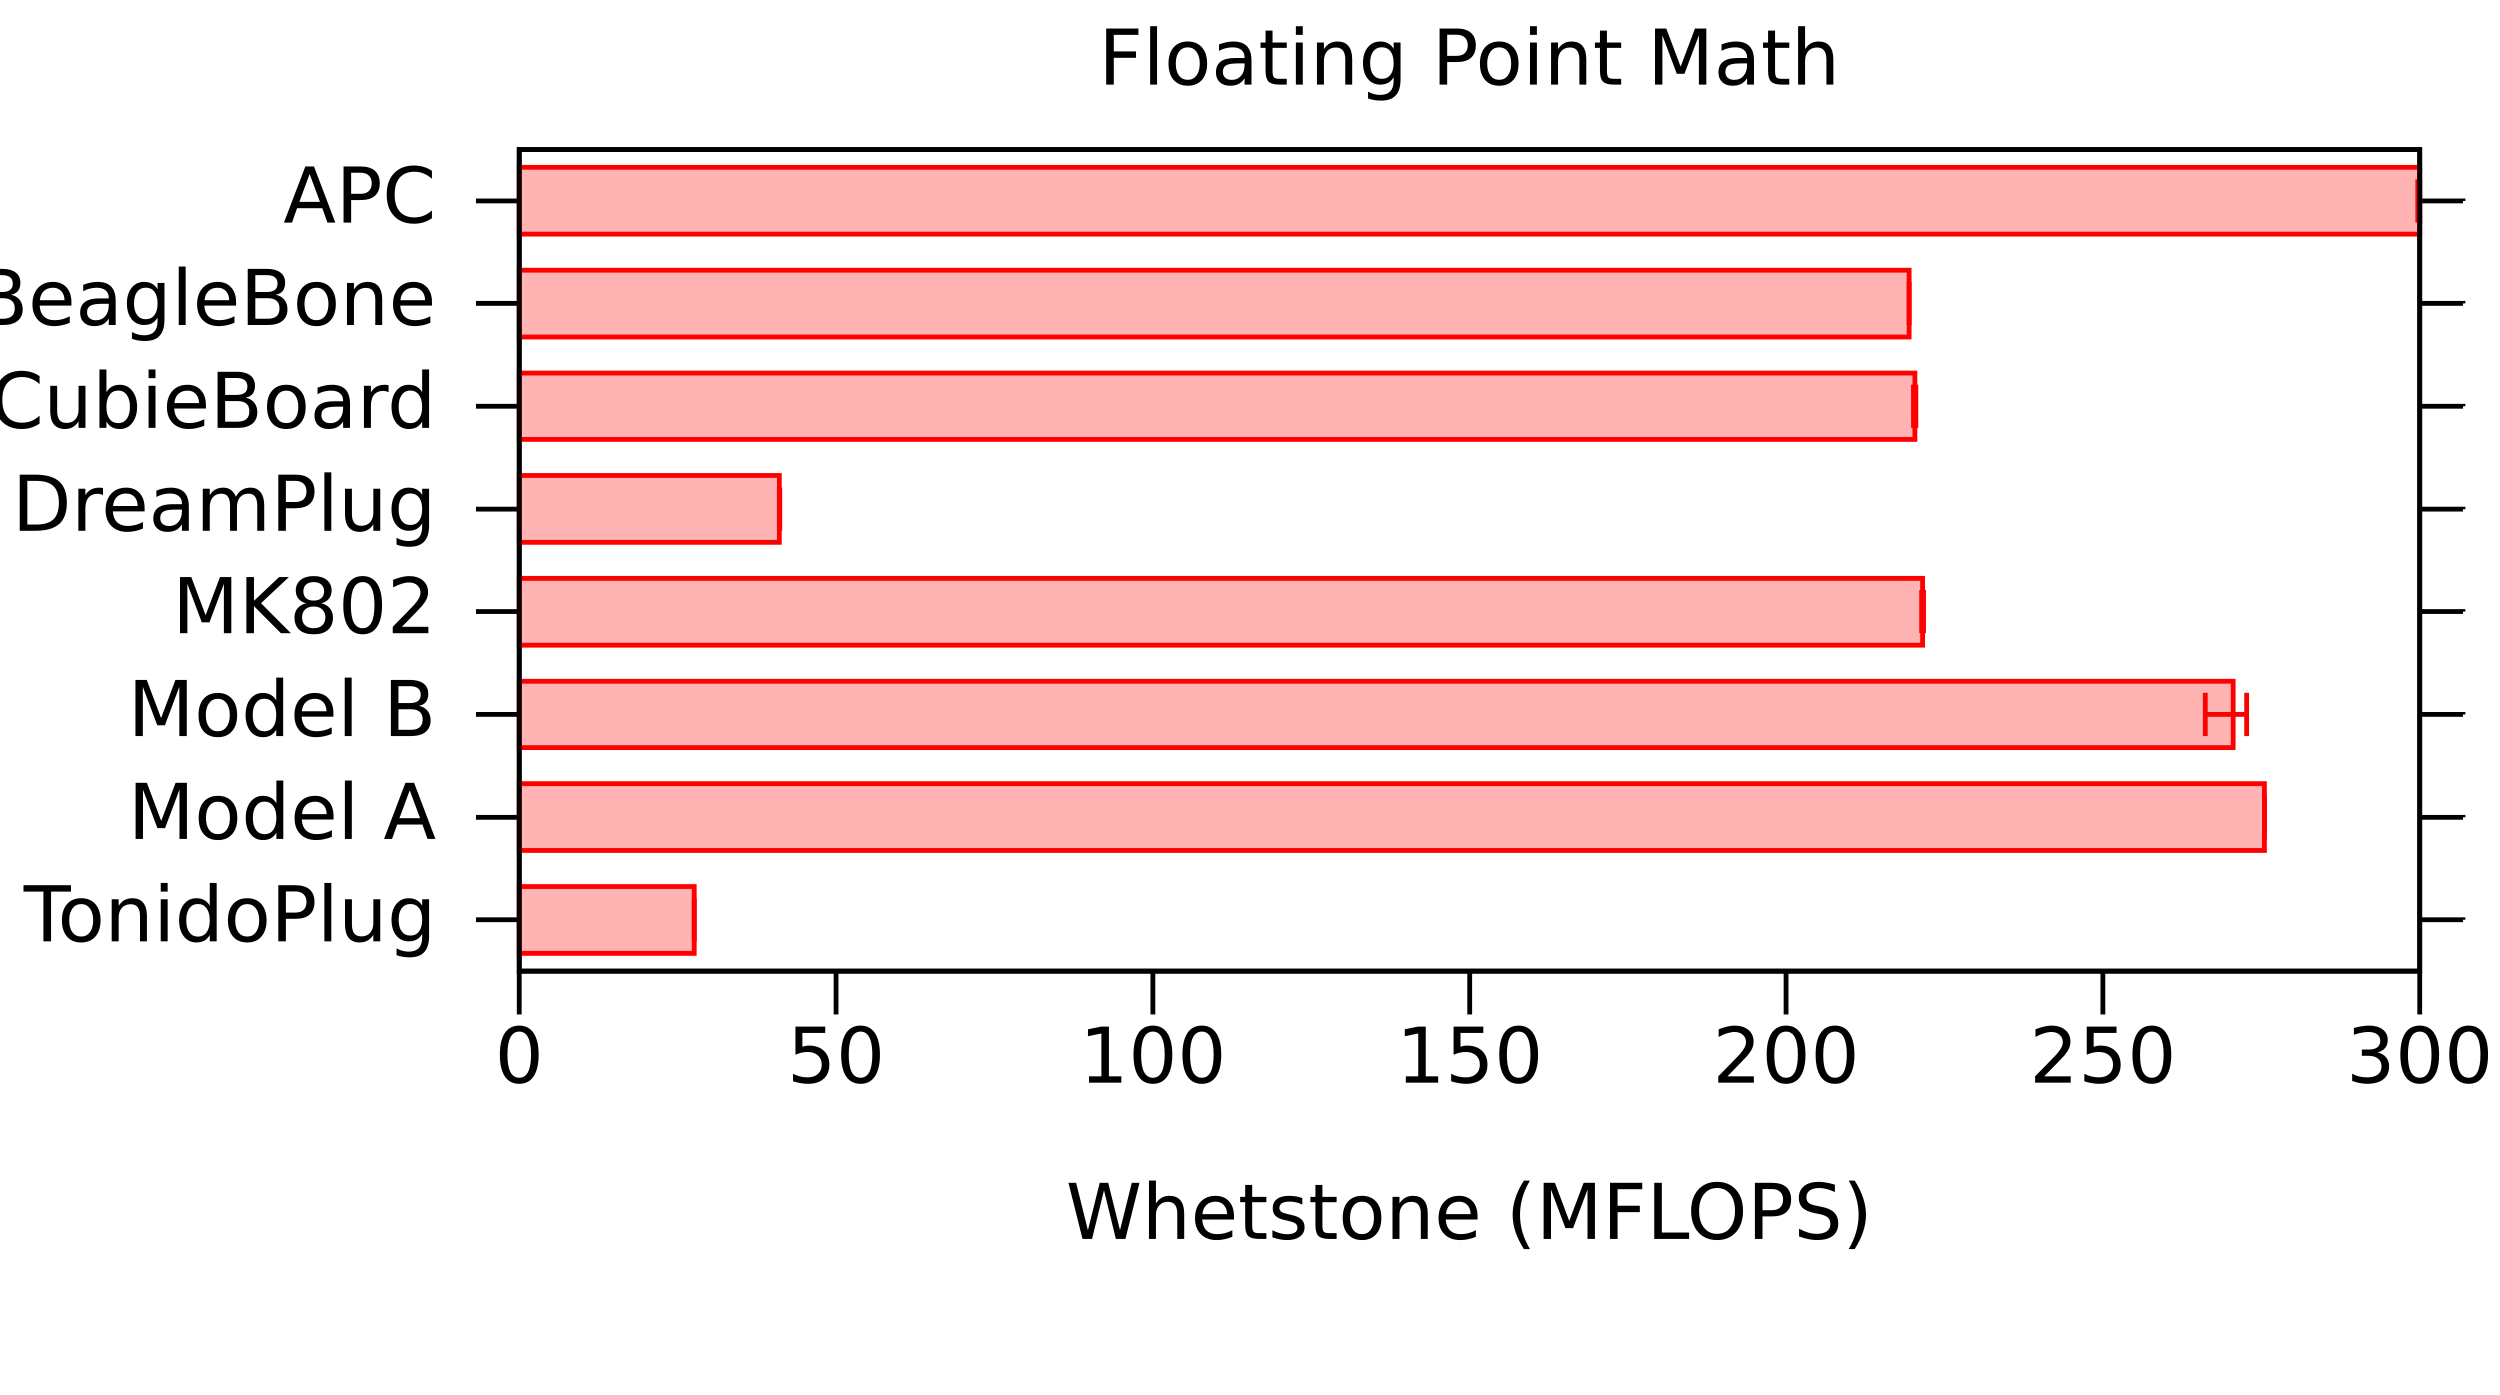
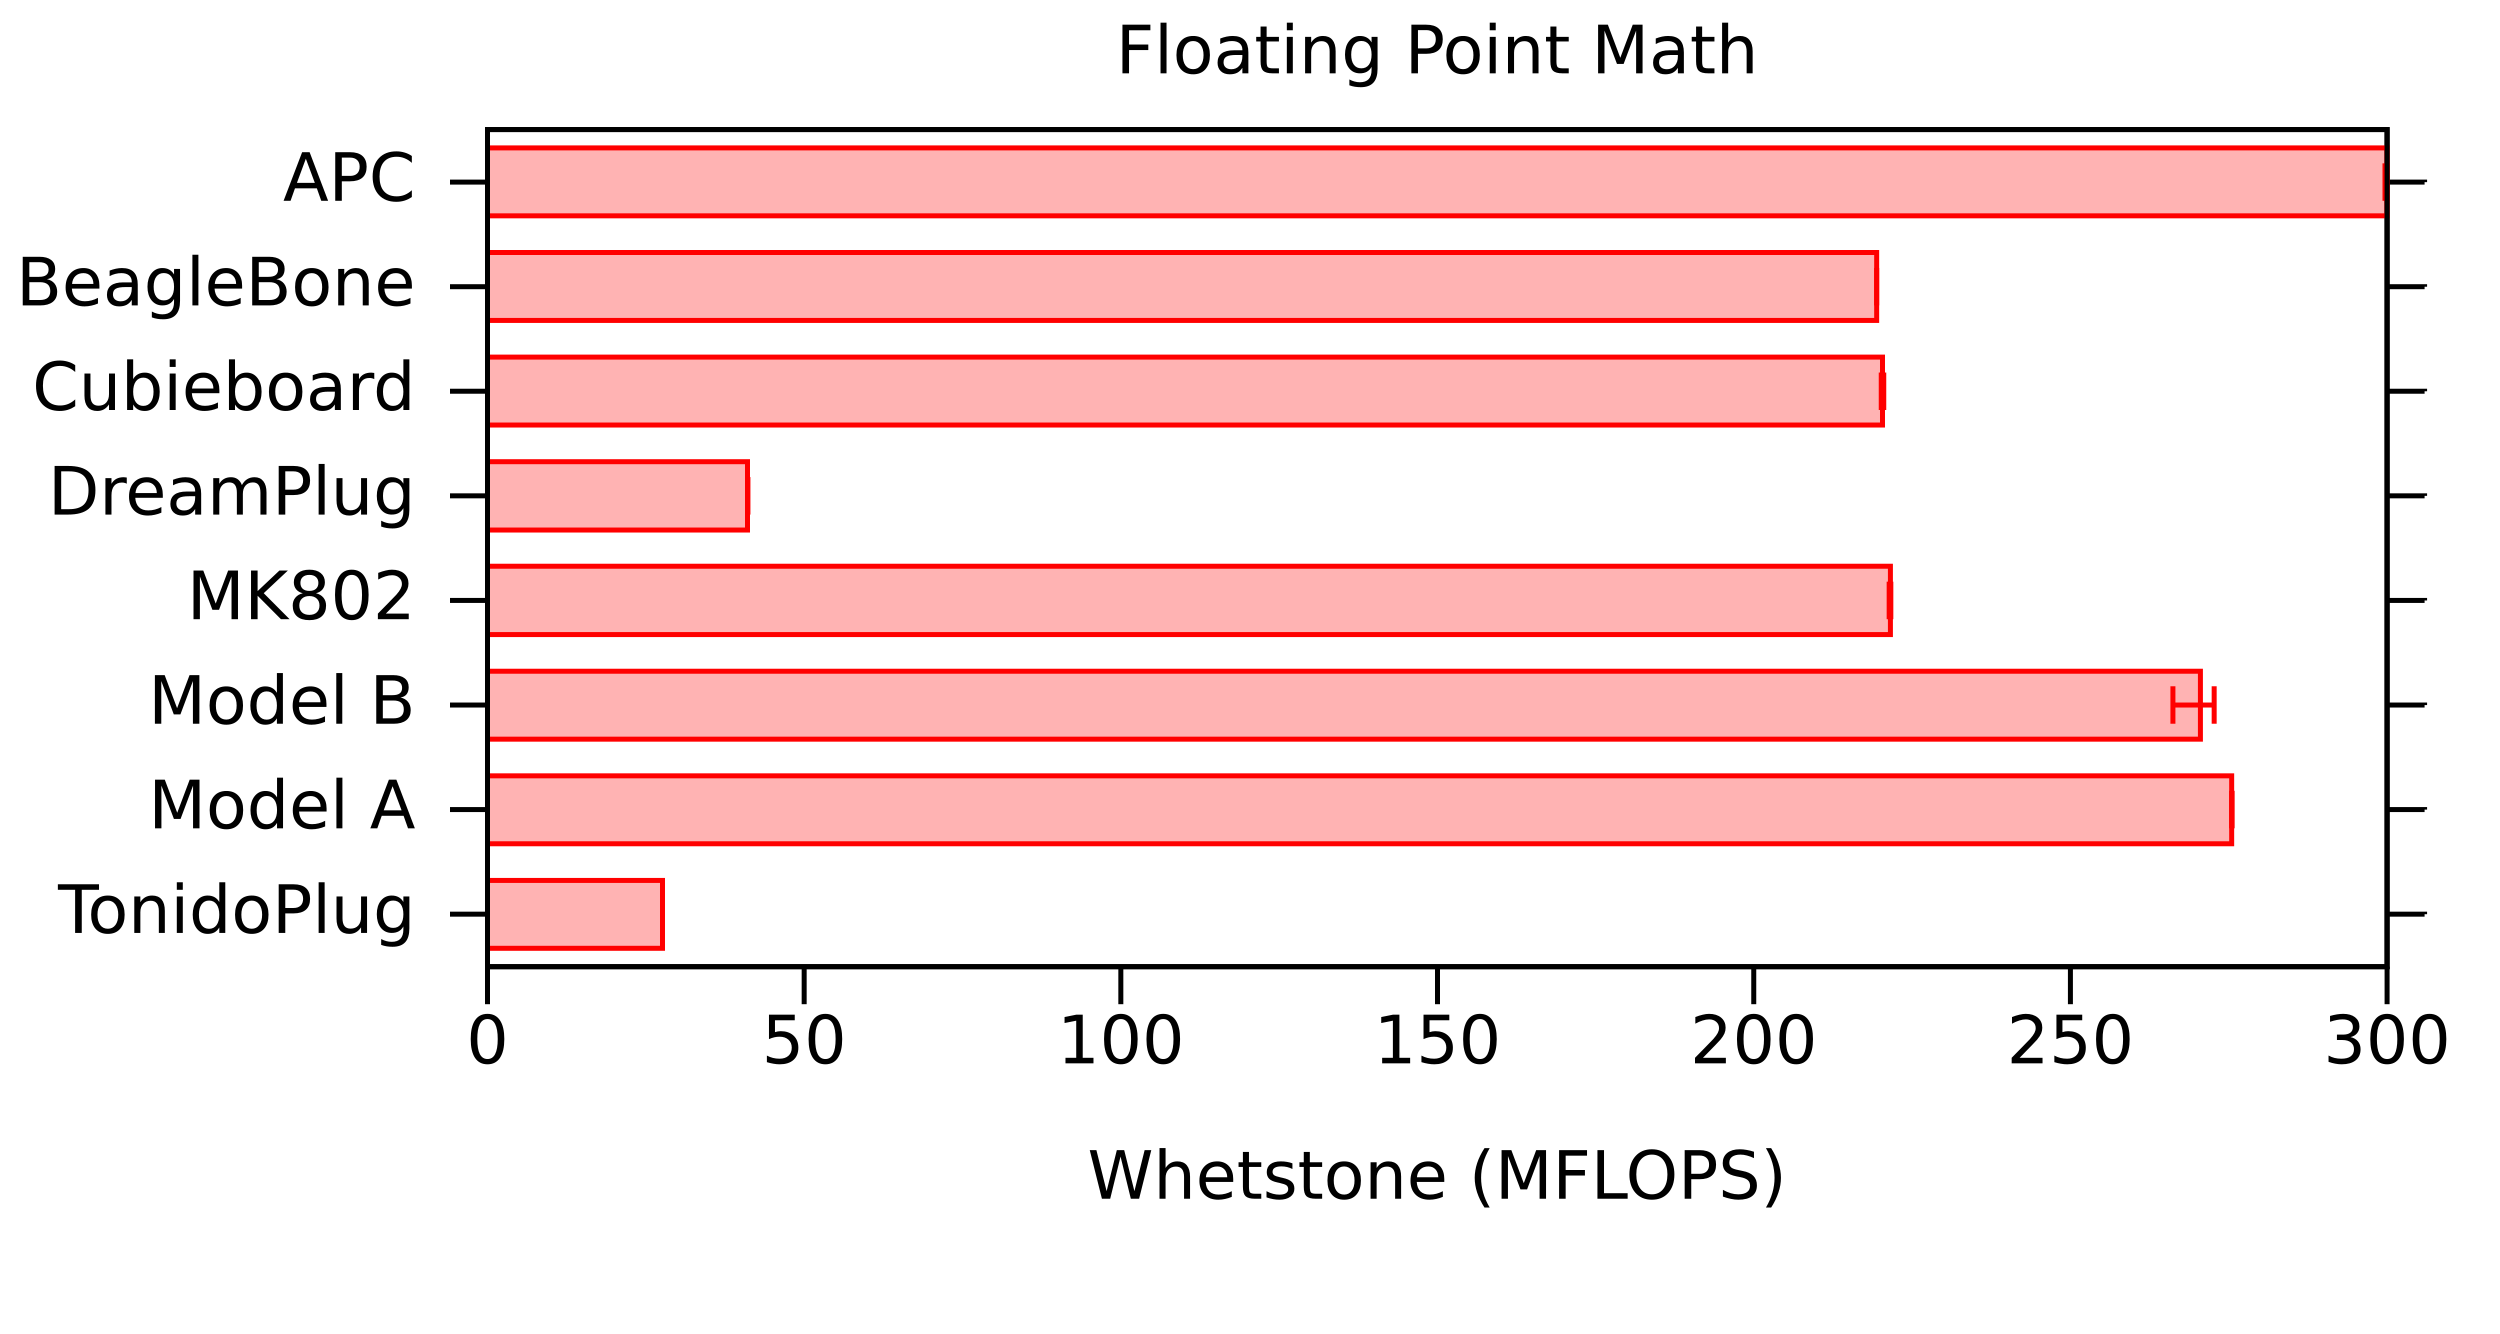
- <svg xmlns="http://www.w3.org/2000/svg" xmlns:xlink="http://www.w3.org/1999/xlink" width="520" height="290" viewBox="-520 0 520 290">
+ <svg xmlns="http://www.w3.org/2000/svg" xmlns:xlink="http://www.w3.org/1999/xlink" width="600" height="320" viewBox="-600 0 600 320">
  <g id="gnuplot_canvas" transform="rotate(90 0 0)">
-     <rect x="0" y="0" width="290" height="520" fill="none" />
+     <rect x="0" y="0" width="320" height="600" fill="none" />
    <defs>
      <circle id="gpDot" r="0.5" stroke-width="0.5" />
      <path id="gpPt0" stroke-width="0.222" stroke="currentColor" d="M-1,0 h2 M0,-1 v2" />
      <path id="gpPt1" stroke-width="0.222" stroke="currentColor" d="M-1,-1 L1,1 M1,-1 L-1,1" />
      <path id="gpPt2" stroke-width="0.222" stroke="currentColor" d="M-1,0 L1,0 M0,-1 L0,1 M-1,-1 L1,1 M-1,1 L1,-1" />
      <rect id="gpPt3" stroke-width="0.222" stroke="currentColor" x="-1" y="-1" width="2" height="2" />
      <rect id="gpPt4" stroke-width="0.222" stroke="currentColor" fill="currentColor" x="-1" y="-1" width="2" height="2" />
      <circle id="gpPt5" stroke-width="0.222" stroke="currentColor" cx="0" cy="0" r="1" />
      <use xlink:href="#gpPt5" id="gpPt6" fill="currentColor" stroke="none" />
      <path id="gpPt7" stroke-width="0.222" stroke="currentColor" d="M0,-1.33 L-1.33,0.67 L1.33,0.67 z" />
      <use xlink:href="#gpPt7" id="gpPt8" fill="currentColor" stroke="none" />
      <use xlink:href="#gpPt7" id="gpPt9" stroke="currentColor" transform="rotate(180)" />
      <use xlink:href="#gpPt9" id="gpPt10" fill="currentColor" stroke="none" />
      <use xlink:href="#gpPt3" id="gpPt11" stroke="currentColor" transform="rotate(45)" />
      <use xlink:href="#gpPt11" id="gpPt12" fill="currentColor" stroke="none" />
    </defs>
-     <g style="fill:none; color:white; stroke:currentColor; stroke-width:1.00; stroke-linecap:butt; stroke-linejoin:miter">
+     <g style="fill:none; color:white; stroke:currentColor; stroke-width:1.20; stroke-linecap:butt; stroke-linejoin:miter">
</g>
-     <g style="fill:none; color:black; stroke:currentColor; stroke-width:1.00; stroke-linecap:butt; stroke-linejoin:miter">
-       <path d="M41.8,412.0 L41.8,421.0 M41.8,16.7 L41.8,7.7  h0.01" />
-       <g transform="translate(46.3,429.3) rotate(270)" style="stroke:none; fill:black; font-family:Bitstream Vera Sans; font-size:12.00pt; text-anchor:end">
+     <g style="fill:none; color:black; stroke:currentColor; stroke-width:1.20; stroke-linecap:butt; stroke-linejoin:miter">
+       <path d="M43.7,483.0 L43.7,492.0 M43.7,27.1 L43.7,18.1  h0.01" />
+       <g transform="translate(48.2,500.3) rotate(270)" style="stroke:none; fill:black; font-family:Bitstream Vera Sans; font-size:12.00pt; text-anchor:end">
        <text>APC</text>
      </g>
-       <path d="M63.1,412.0 L63.1,421.0 M63.1,16.7 L63.1,7.7  h0.01" />
-       <g transform="translate(67.6,429.3) rotate(270)" style="stroke:none; fill:black; font-family:Bitstream Vera Sans; font-size:12.00pt; text-anchor:end">
+       <path d="M68.8,483.0 L68.8,492.0 M68.8,27.1 L68.8,18.1  h0.01" />
+       <g transform="translate(73.3,500.3) rotate(270)" style="stroke:none; fill:black; font-family:Bitstream Vera Sans; font-size:12.00pt; text-anchor:end">
        <text>BeagleBone</text>
      </g>
-       <path d="M84.5,412.0 L84.5,421.0 M84.5,16.7 L84.5,7.7  h0.01" />
-       <g transform="translate(89.0,429.3) rotate(270)" style="stroke:none; fill:black; font-family:Bitstream Vera Sans; font-size:12.00pt; text-anchor:end">
-         <text>CubieBoard</text>
+       <path d="M93.9,483.0 L93.9,492.0 M93.9,27.1 L93.9,18.1  h0.01" />
+       <g transform="translate(98.4,500.3) rotate(270)" style="stroke:none; fill:black; font-family:Bitstream Vera Sans; font-size:12.00pt; text-anchor:end">
+         <text>Cubieboard</text>
      </g>
-       <path d="M105.9,412.0 L105.9,421.0 M105.9,16.7 L105.9,7.7  h0.01" />
-       <g transform="translate(110.4,429.3) rotate(270)" style="stroke:none; fill:black; font-family:Bitstream Vera Sans; font-size:12.00pt; text-anchor:end">
+       <path d="M119.0,483.0 L119.0,492.0 M119.0,27.1 L119.0,18.1  h0.01" />
+       <g transform="translate(123.5,500.3) rotate(270)" style="stroke:none; fill:black; font-family:Bitstream Vera Sans; font-size:12.00pt; text-anchor:end">
        <text>DreamPlug</text>
      </g>
-       <path d="M127.2,412.0 L127.2,421.0 M127.2,16.7 L127.2,7.7  h0.01" />
-       <g transform="translate(131.7,429.3) rotate(270)" style="stroke:none; fill:black; font-family:Bitstream Vera Sans; font-size:12.00pt; text-anchor:end">
+       <path d="M144.1,483.0 L144.1,492.0 M144.1,27.1 L144.1,18.1  h0.01" />
+       <g transform="translate(148.6,500.3) rotate(270)" style="stroke:none; fill:black; font-family:Bitstream Vera Sans; font-size:12.00pt; text-anchor:end">
        <text>MK802</text>
      </g>
-       <path d="M148.6,412.0 L148.6,421.0 M148.6,16.7 L148.6,7.7  h0.01" />
-       <g transform="translate(153.1,429.3) rotate(270)" style="stroke:none; fill:black; font-family:Bitstream Vera Sans; font-size:12.00pt; text-anchor:end">
+       <path d="M169.2,483.0 L169.2,492.0 M169.2,27.1 L169.2,18.1  h0.01" />
+       <g transform="translate(173.7,500.3) rotate(270)" style="stroke:none; fill:black; font-family:Bitstream Vera Sans; font-size:12.00pt; text-anchor:end">
        <text>Model B</text>
      </g>
-       <path d="M170.0,412.0 L170.0,421.0 M170.0,16.7 L170.0,7.7  h0.01" />
-       <g transform="translate(174.5,429.3) rotate(270)" style="stroke:none; fill:black; font-family:Bitstream Vera Sans; font-size:12.00pt; text-anchor:end">
+       <path d="M194.3,483.0 L194.3,492.0 M194.3,27.1 L194.3,18.1  h0.01" />
+       <g transform="translate(198.8,500.3) rotate(270)" style="stroke:none; fill:black; font-family:Bitstream Vera Sans; font-size:12.00pt; text-anchor:end">
        <text>Model A</text>
      </g>
-       <path d="M191.3,412.0 L191.3,421.0 M191.3,16.7 L191.3,7.7  h0.01" />
-       <g transform="translate(195.8,429.3) rotate(270)" style="stroke:none; fill:black; font-family:Bitstream Vera Sans; font-size:12.00pt; text-anchor:end">
+       <path d="M219.4,483.0 L219.4,492.0 M219.4,27.1 L219.4,18.1  h0.01" />
+       <g transform="translate(223.9,500.3) rotate(270)" style="stroke:none; fill:black; font-family:Bitstream Vera Sans; font-size:12.00pt; text-anchor:end">
        <text>TonidoPlug</text>
      </g>
-       <path d="M202.0,412.0 L211.0,412.0  h0.01" />
-       <g transform="translate(225.2,412.0) rotate(270)" style="stroke:none; fill:black; font-family:Bitstream Vera Sans; font-size:12.00pt; text-anchor:middle">
+       <path d="M232.0,483.0 L241.0,483.0  h0.01" />
+       <g transform="translate(255.2,483.0) rotate(270)" style="stroke:none; fill:black; font-family:Bitstream Vera Sans; font-size:12.00pt; text-anchor:middle">
        <text> 0</text>
      </g>
-       <path d="M202.0,346.1 L211.0,346.1  h0.01" />
-       <g transform="translate(225.2,346.1) rotate(270)" style="stroke:none; fill:black; font-family:Bitstream Vera Sans; font-size:12.00pt; text-anchor:middle">
+       <path d="M232.0,407.0 L241.0,407.0  h0.01" />
+       <g transform="translate(255.2,407.0) rotate(270)" style="stroke:none; fill:black; font-family:Bitstream Vera Sans; font-size:12.00pt; text-anchor:middle">
        <text> 50</text>
      </g>
-       <path d="M202.0,280.2 L211.0,280.2  h0.01" />
-       <g transform="translate(225.2,280.2) rotate(270)" style="stroke:none; fill:black; font-family:Bitstream Vera Sans; font-size:12.00pt; text-anchor:middle">
+       <path d="M232.0,331.0 L241.0,331.0  h0.01" />
+       <g transform="translate(255.2,331.0) rotate(270)" style="stroke:none; fill:black; font-family:Bitstream Vera Sans; font-size:12.00pt; text-anchor:middle">
        <text> 100</text>
      </g>
-       <path d="M202.0,214.3 L211.0,214.3  h0.01" />
-       <g transform="translate(225.2,214.3) rotate(270)" style="stroke:none; fill:black; font-family:Bitstream Vera Sans; font-size:12.00pt; text-anchor:middle">
+       <path d="M232.0,255.0 L241.0,255.0  h0.01" />
+       <g transform="translate(255.2,255.0) rotate(270)" style="stroke:none; fill:black; font-family:Bitstream Vera Sans; font-size:12.00pt; text-anchor:middle">
        <text> 150</text>
      </g>
-       <path d="M202.0,148.5 L211.0,148.5  h0.01" />
-       <g transform="translate(225.2,148.5) rotate(270)" style="stroke:none; fill:black; font-family:Bitstream Vera Sans; font-size:12.00pt; text-anchor:middle">
+       <path d="M232.0,179.1 L241.0,179.1  h0.01" />
+       <g transform="translate(255.2,179.1) rotate(270)" style="stroke:none; fill:black; font-family:Bitstream Vera Sans; font-size:12.00pt; text-anchor:middle">
        <text> 200</text>
      </g>
-       <path d="M202.0,82.6 L211.0,82.6  h0.01" />
-       <g transform="translate(225.2,82.6) rotate(270)" style="stroke:none; fill:black; font-family:Bitstream Vera Sans; font-size:12.00pt; text-anchor:middle">
+       <path d="M232.0,103.1 L241.0,103.1  h0.01" />
+       <g transform="translate(255.2,103.1) rotate(270)" style="stroke:none; fill:black; font-family:Bitstream Vera Sans; font-size:12.00pt; text-anchor:middle">
        <text> 250</text>
      </g>
-       <path d="M202.0,16.7 L211.0,16.7  h0.01" />
-       <g transform="translate(225.2,16.7) rotate(270)" style="stroke:none; fill:black; font-family:Bitstream Vera Sans; font-size:12.00pt; text-anchor:middle">
+       <path d="M232.0,27.1 L241.0,27.1  h0.01" />
+       <g transform="translate(255.2,27.1) rotate(270)" style="stroke:none; fill:black; font-family:Bitstream Vera Sans; font-size:12.00pt; text-anchor:middle">
        <text> 300</text>
      </g>
-       <path d="M31.1,16.7 L31.1,412.0 L202.0,412.0 L202.0,16.7 L31.1,16.7 Z  h0.01" />
-       <g transform="translate(17.6,214.4) rotate(270)" style="stroke:none; fill:black; font-family:Bitstream Vera Sans; font-size:12.00pt; text-anchor:middle">
+       <path d="M31.1,27.1 L31.1,483.0 L232.0,483.0 L232.0,27.1 L31.1,27.1 Z  h0.01" />
+       <g transform="translate(17.6,255.1) rotate(270)" style="stroke:none; fill:black; font-family:Bitstream Vera Sans; font-size:12.00pt; text-anchor:middle">
        <text>Floating Point Math</text>
      </g>
-       <g transform="translate(257.7,214.4) rotate(270)" style="stroke:none; fill:black; font-family:Bitstream Vera Sans; font-size:12.00pt; text-anchor:middle">
+       <g transform="translate(287.7,255.1) rotate(270)" style="stroke:none; fill:black; font-family:Bitstream Vera Sans; font-size:12.00pt; text-anchor:middle">
        <text>Whetstone (MFLOPS)</text>
      </g>
    </g>
    <g id="gnuplot_plot_1">
-       <g style="fill:none; color:red; stroke:currentColor; stroke-width:1.00; stroke-linecap:butt; stroke-linejoin:miter">
+       <g style="fill:none; color:red; stroke:currentColor; stroke-width:1.20; stroke-linecap:butt; stroke-linejoin:miter">
        <g style="stroke:none; shape-rendering:crispEdges">
-           <polygon fill="currentColor" fill-opacity="0.3" points="34.8,412.0 48.8,412.0 48.8,16.6 34.8,16.6 " />
+           <polygon fill="currentColor" fill-opacity="0.3" points="35.5,483.0 51.9,483.0 51.9,27.0 35.5,27.0 " />
        </g>
-         <path d="M34.8,412.0 L34.8,16.7 L48.7,16.7 L48.7,412.0 L34.8,412.0 Z  h0.01" />
+         <path d="M35.5,483.0 L35.5,27.1 L51.8,27.1 L51.8,483.0 L35.5,483.0 Z  h0.01" />
        <g style="stroke:none; shape-rendering:crispEdges">
-           <polygon fill="currentColor" fill-opacity="0.3" points="56.2,412.0 70.2,412.0 70.2,122.8 56.2,122.8 " />
+           <polygon fill="currentColor" fill-opacity="0.3" points="60.6,483.0 77.0,483.0 77.0,149.5 60.6,149.5 " />
        </g>
-         <path d="M56.2,412.0 L56.2,122.9 L70.1,122.9 L70.1,412.0 L56.2,412.0 Z  h0.01" />
+         <path d="M60.6,483.0 L60.6,149.6 L76.9,149.6 L76.9,483.0 L60.6,483.0 Z  h0.01" />
        <g style="stroke:none; shape-rendering:crispEdges">
-           <polygon fill="currentColor" fill-opacity="0.3" points="77.6,412.0 91.5,412.0 91.5,121.6 77.6,121.6 " />
+           <polygon fill="currentColor" fill-opacity="0.3" points="85.7,483.0 102.1,483.0 102.1,148.1 85.7,148.1 " />
        </g>
-         <path d="M77.6,412.0 L77.6,121.7 L91.4,121.7 L91.4,412.0 L77.6,412.0 Z  h0.01" />
+         <path d="M85.7,483.0 L85.7,148.2 L102.0,148.2 L102.0,483.0 L85.7,483.0 Z  h0.01" />
        <g style="stroke:none; shape-rendering:crispEdges">
-           <polygon fill="currentColor" fill-opacity="0.3" points="98.9,412.0 112.9,412.0 112.9,357.8 98.9,357.8 " />
+           <polygon fill="currentColor" fill-opacity="0.3" points="110.8,483.0 127.3,483.0 127.3,420.5 110.8,420.5 " />
        </g>
-         <path d="M98.9,412.0 L98.9,357.9 L112.8,357.9 L112.8,412.0 L98.9,412.0 Z  h0.01" />
+         <path d="M110.8,483.0 L110.8,420.6 L127.2,420.6 L127.2,483.0 L110.8,483.0 Z  h0.01" />
        <g style="stroke:none; shape-rendering:crispEdges">
-           <polygon fill="currentColor" fill-opacity="0.3" points="120.3,412.0 134.3,412.0 134.3,120.0 120.3,120.0 " />
+           <polygon fill="currentColor" fill-opacity="0.3" points="135.9,483.0 152.4,483.0 152.4,146.2 135.9,146.2 " />
        </g>
-         <path d="M120.3,412.0 L120.3,120.1 L134.2,120.1 L134.2,412.0 L120.3,412.0 Z  h0.01" />
+         <path d="M135.9,483.0 L135.9,146.3 L152.3,146.3 L152.3,483.0 L135.9,483.0 Z  h0.01" />
        <g style="stroke:none; shape-rendering:crispEdges">
-           <polygon fill="currentColor" fill-opacity="0.3" points="141.7,412.0 155.6,412.0 155.6,55.4 141.7,55.4 " />
+           <polygon fill="currentColor" fill-opacity="0.3" points="161.1,483.0 177.5,483.0 177.5,71.8 161.1,71.8 " />
        </g>
-         <path d="M141.7,412.0 L141.7,55.5 L155.5,55.5 L155.5,412.0 L141.7,412.0 Z  h0.01" />
+         <path d="M161.1,483.0 L161.1,71.9 L177.4,71.9 L177.4,483.0 L161.1,483.0 Z  h0.01" />
        <g style="stroke:none; shape-rendering:crispEdges">
-           <polygon fill="currentColor" fill-opacity="0.3" points="163.0,412.0 177.0,412.0 177.0,48.9 163.0,48.9 " />
+           <polygon fill="currentColor" fill-opacity="0.3" points="186.2,483.0 202.6,483.0 202.6,64.3 186.2,64.3 " />
        </g>
-         <path d="M163.0,412.0 L163.0,49.0 L176.9,49.0 L176.9,412.0 L163.0,412.0 Z  h0.01" />
+         <path d="M186.2,483.0 L186.2,64.4 L202.5,64.4 L202.5,483.0 L186.2,483.0 Z  h0.01" />
        <g style="stroke:none; shape-rendering:crispEdges">
-           <polygon fill="currentColor" fill-opacity="0.3" points="184.4,412.0 198.4,412.0 198.4,375.5 184.4,375.5 " />
+           <polygon fill="currentColor" fill-opacity="0.3" points="211.3,483.0 227.7,483.0 227.7,440.9 211.3,440.9 " />
        </g>
-         <path d="M184.4,412.0 L184.4,375.6 L198.3,375.6 L198.3,412.0 L184.4,412.0 Z  h0.01" />
-         <path d="M41.8,17.1 L41.8,16.7 M37.3,17.1 L46.3,17.1 M37.3,16.7 L46.3,16.7 M63.1,122.9 M58.6,122.9    L67.6,122.9 M58.6,122.9 L67.6,122.9 M84.5,122.0 L84.5,121.5 M80.0,122.0 L89.0,122.0 M80.0,121.5    L89.0,121.5 M105.9,357.9 L105.9,357.8 M101.4,357.9 L110.4,357.9 M101.4,357.8 L110.4,357.8 M127.2,120.3    L127.2,119.9 M122.7,120.3 L131.7,120.3 M122.7,119.9 L131.7,119.9 M148.6,61.3 L148.6,52.7 M144.1,61.3    L153.1,61.3 M144.1,52.7 L153.1,52.7 M170.0,49.0 M165.5,49.0 L174.5,49.0 M165.5,49.0 L174.5,49.0    M191.3,375.6 M186.8,375.6 L195.8,375.6 M186.8,375.6 L195.8,375.6  h0.01" />
+         <path d="M211.3,483.0 L211.3,441.0 L227.6,441.0 L227.6,483.0 L211.3,483.0 Z  h0.01" />
+         <path d="M43.7,27.6 L43.7,27.1 M39.2,27.6 L48.2,27.6 M39.2,27.1 L48.2,27.1 M68.8,149.6 M64.3,149.6    L73.3,149.6 M64.3,149.6 L73.3,149.6 M93.9,148.5 L93.9,147.9 M89.4,148.5 L98.4,148.5 M89.4,147.9    L98.4,147.9 M119.0,420.6 L119.0,420.5 M114.5,420.6 L123.5,420.6 M114.5,420.5 L123.5,420.5 M144.1,146.6    L144.1,146.2 M139.6,146.6 L148.6,146.6 M139.6,146.2 L148.6,146.2 M169.2,78.5 L169.2,68.6 M164.7,78.5    L173.7,78.5 M164.7,68.6 L173.7,68.6 M194.3,64.4 L194.3,64.3 M189.8,64.4 L198.8,64.4 M189.8,64.3    L198.8,64.3 M219.4,441.0 M214.9,441.0 L223.9,441.0 M214.9,441.0 L223.9,441.0  h0.01" />
      </g>
    </g>
-     <g style="fill:none; color:black; stroke:currentColor; stroke-width:1.00; stroke-linecap:butt; stroke-linejoin:miter">
-       <path d="M31.1,16.7 L31.1,412.0 L202.0,412.0 L202.0,16.7 L31.1,16.7 Z  h0.01" />
+     <g style="fill:none; color:black; stroke:currentColor; stroke-width:1.20; stroke-linecap:butt; stroke-linejoin:miter">
+       <path d="M31.1,27.1 L31.1,483.0 L232.0,483.0 L232.0,27.1 L31.1,27.1 Z  h0.01" />
    </g>
  </g>
</svg>
